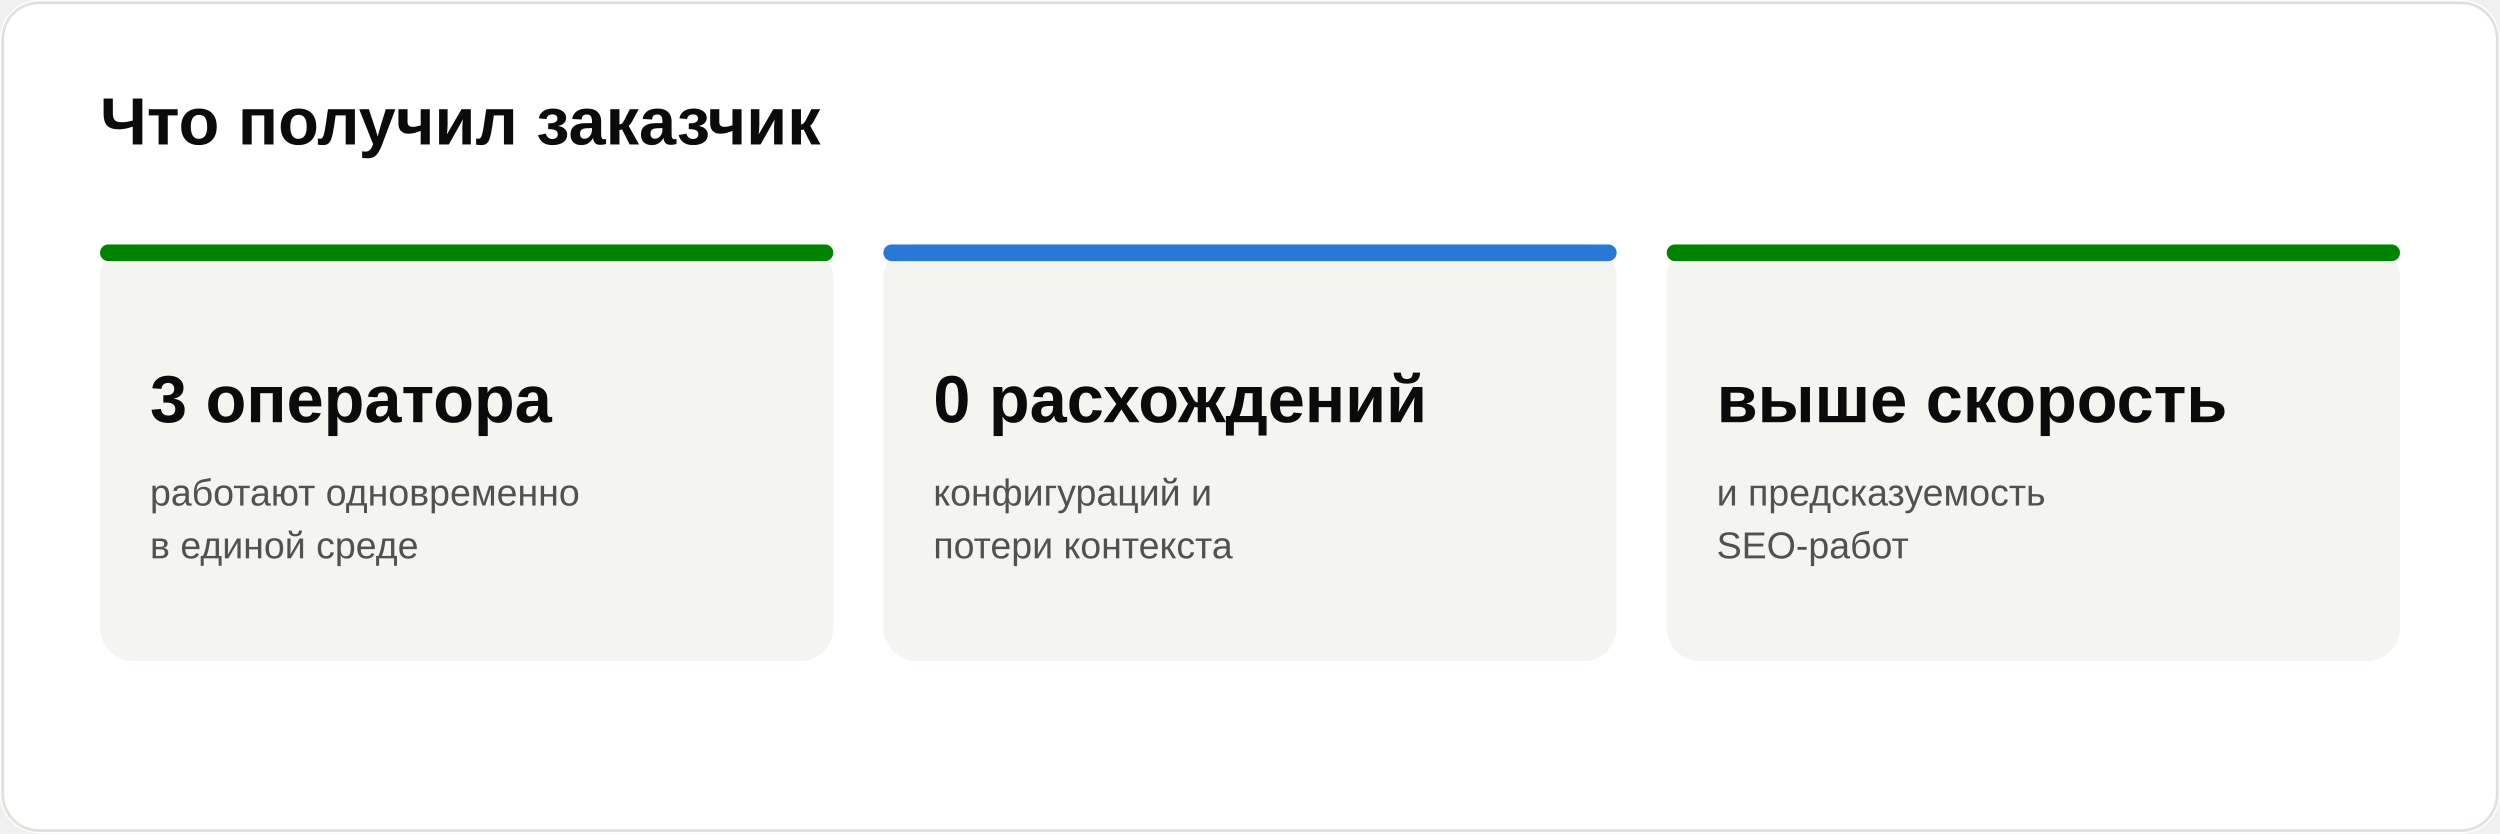
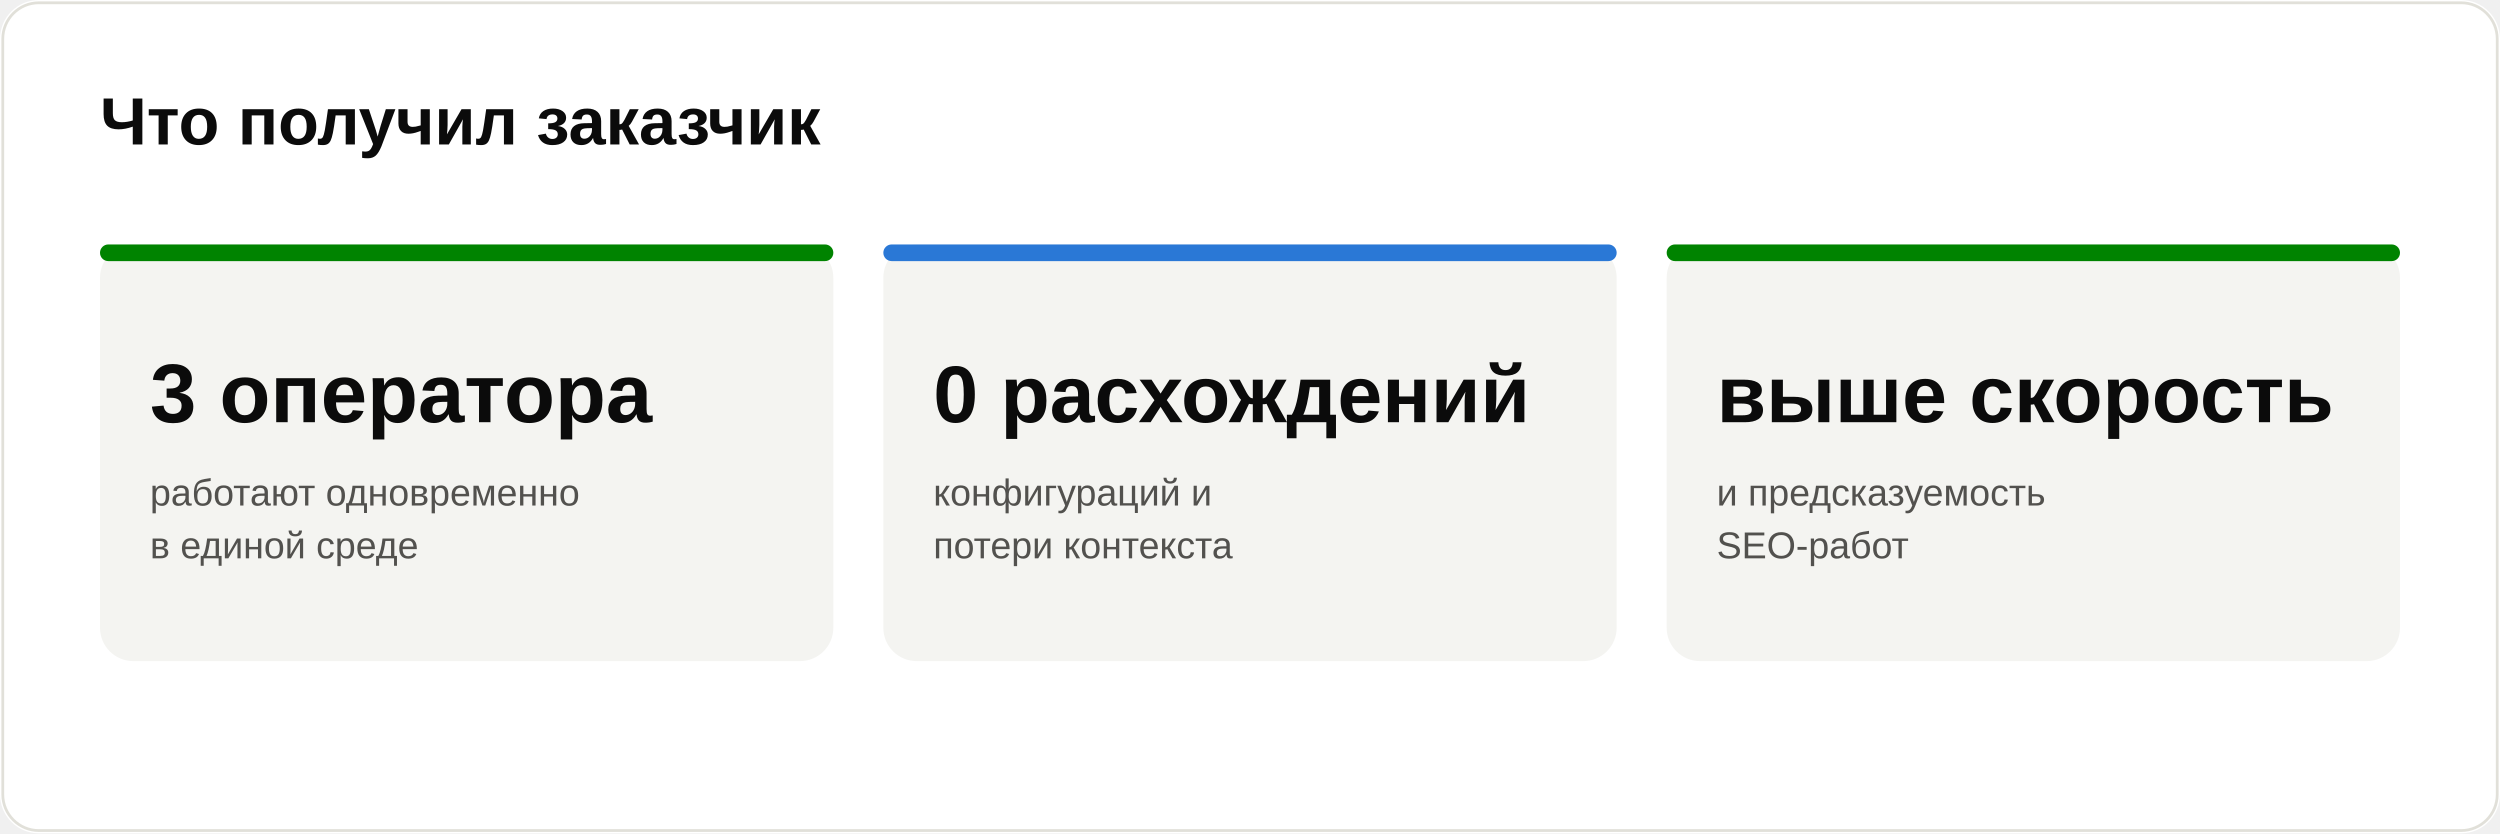
<svg xmlns="http://www.w3.org/2000/svg" viewBox="0 0 900 300" font-family="system-ui,-apple-system,'Segoe UI',Arial,sans-serif" role="img" aria-label="Что получил заказчик">
  <rect width="900" height="300" fill="#ffffff" rx="14" />
  <rect x="1" y="1" width="898" height="298" fill="none" stroke="#e1e0d9" rx="13" />
  <text x="36" y="52" font-size="24" font-weight="700" fill="#0b0b0b">Что получил заказчик</text>
  <rect x="36" y="88" width="264" height="150" fill="#f4f4f1" rx="12" />
  <rect x="36" y="88" width="264" height="6" fill="#008300" rx="3" />
-   <text x="54" y="152" font-size="24" font-weight="800" fill="#0b0b0b">3 оператора</text>
+   <text x="54" y="152" font-size="30" font-weight="800" fill="#0b0b0b">3 оператора</text>
  <text x="54" y="182" font-size="13.5" fill="#52514e">работают одновременно</text>
  <text x="54" y="201" font-size="13.5" fill="#52514e">в единой среде</text>
  <rect x="318" y="88" width="264" height="150" fill="#f4f4f1" rx="12" />
  <rect x="318" y="88" width="264" height="6" fill="#2a78d6" rx="3" />
-   <text x="336" y="152" font-size="24" font-weight="800" fill="#0b0b0b">0 расхождений</text>
+   <text x="336" y="152" font-size="29" font-weight="800" fill="#0b0b0b">0 расхождений</text>
  <text x="336" y="182" font-size="13.5" fill="#52514e">конфигураций и</text>
  <text x="336" y="201" font-size="13.5" fill="#52514e">потери контекста</text>
  <rect x="600" y="88" width="264" height="150" fill="#f4f4f1" rx="12" />
  <rect x="600" y="88" width="264" height="6" fill="#008300" rx="3" />
-   <text x="618" y="152" font-size="24" font-weight="800" fill="#0b0b0b">выше скорость</text>
+   <text x="618" y="152" font-size="29" font-weight="800" fill="#0b0b0b">выше скорость</text>
  <text x="618" y="182" font-size="13.5" fill="#52514e">и предсказуемость</text>
  <text x="618" y="201" font-size="13.5" fill="#52514e">SEO-работ</text>
</svg>
